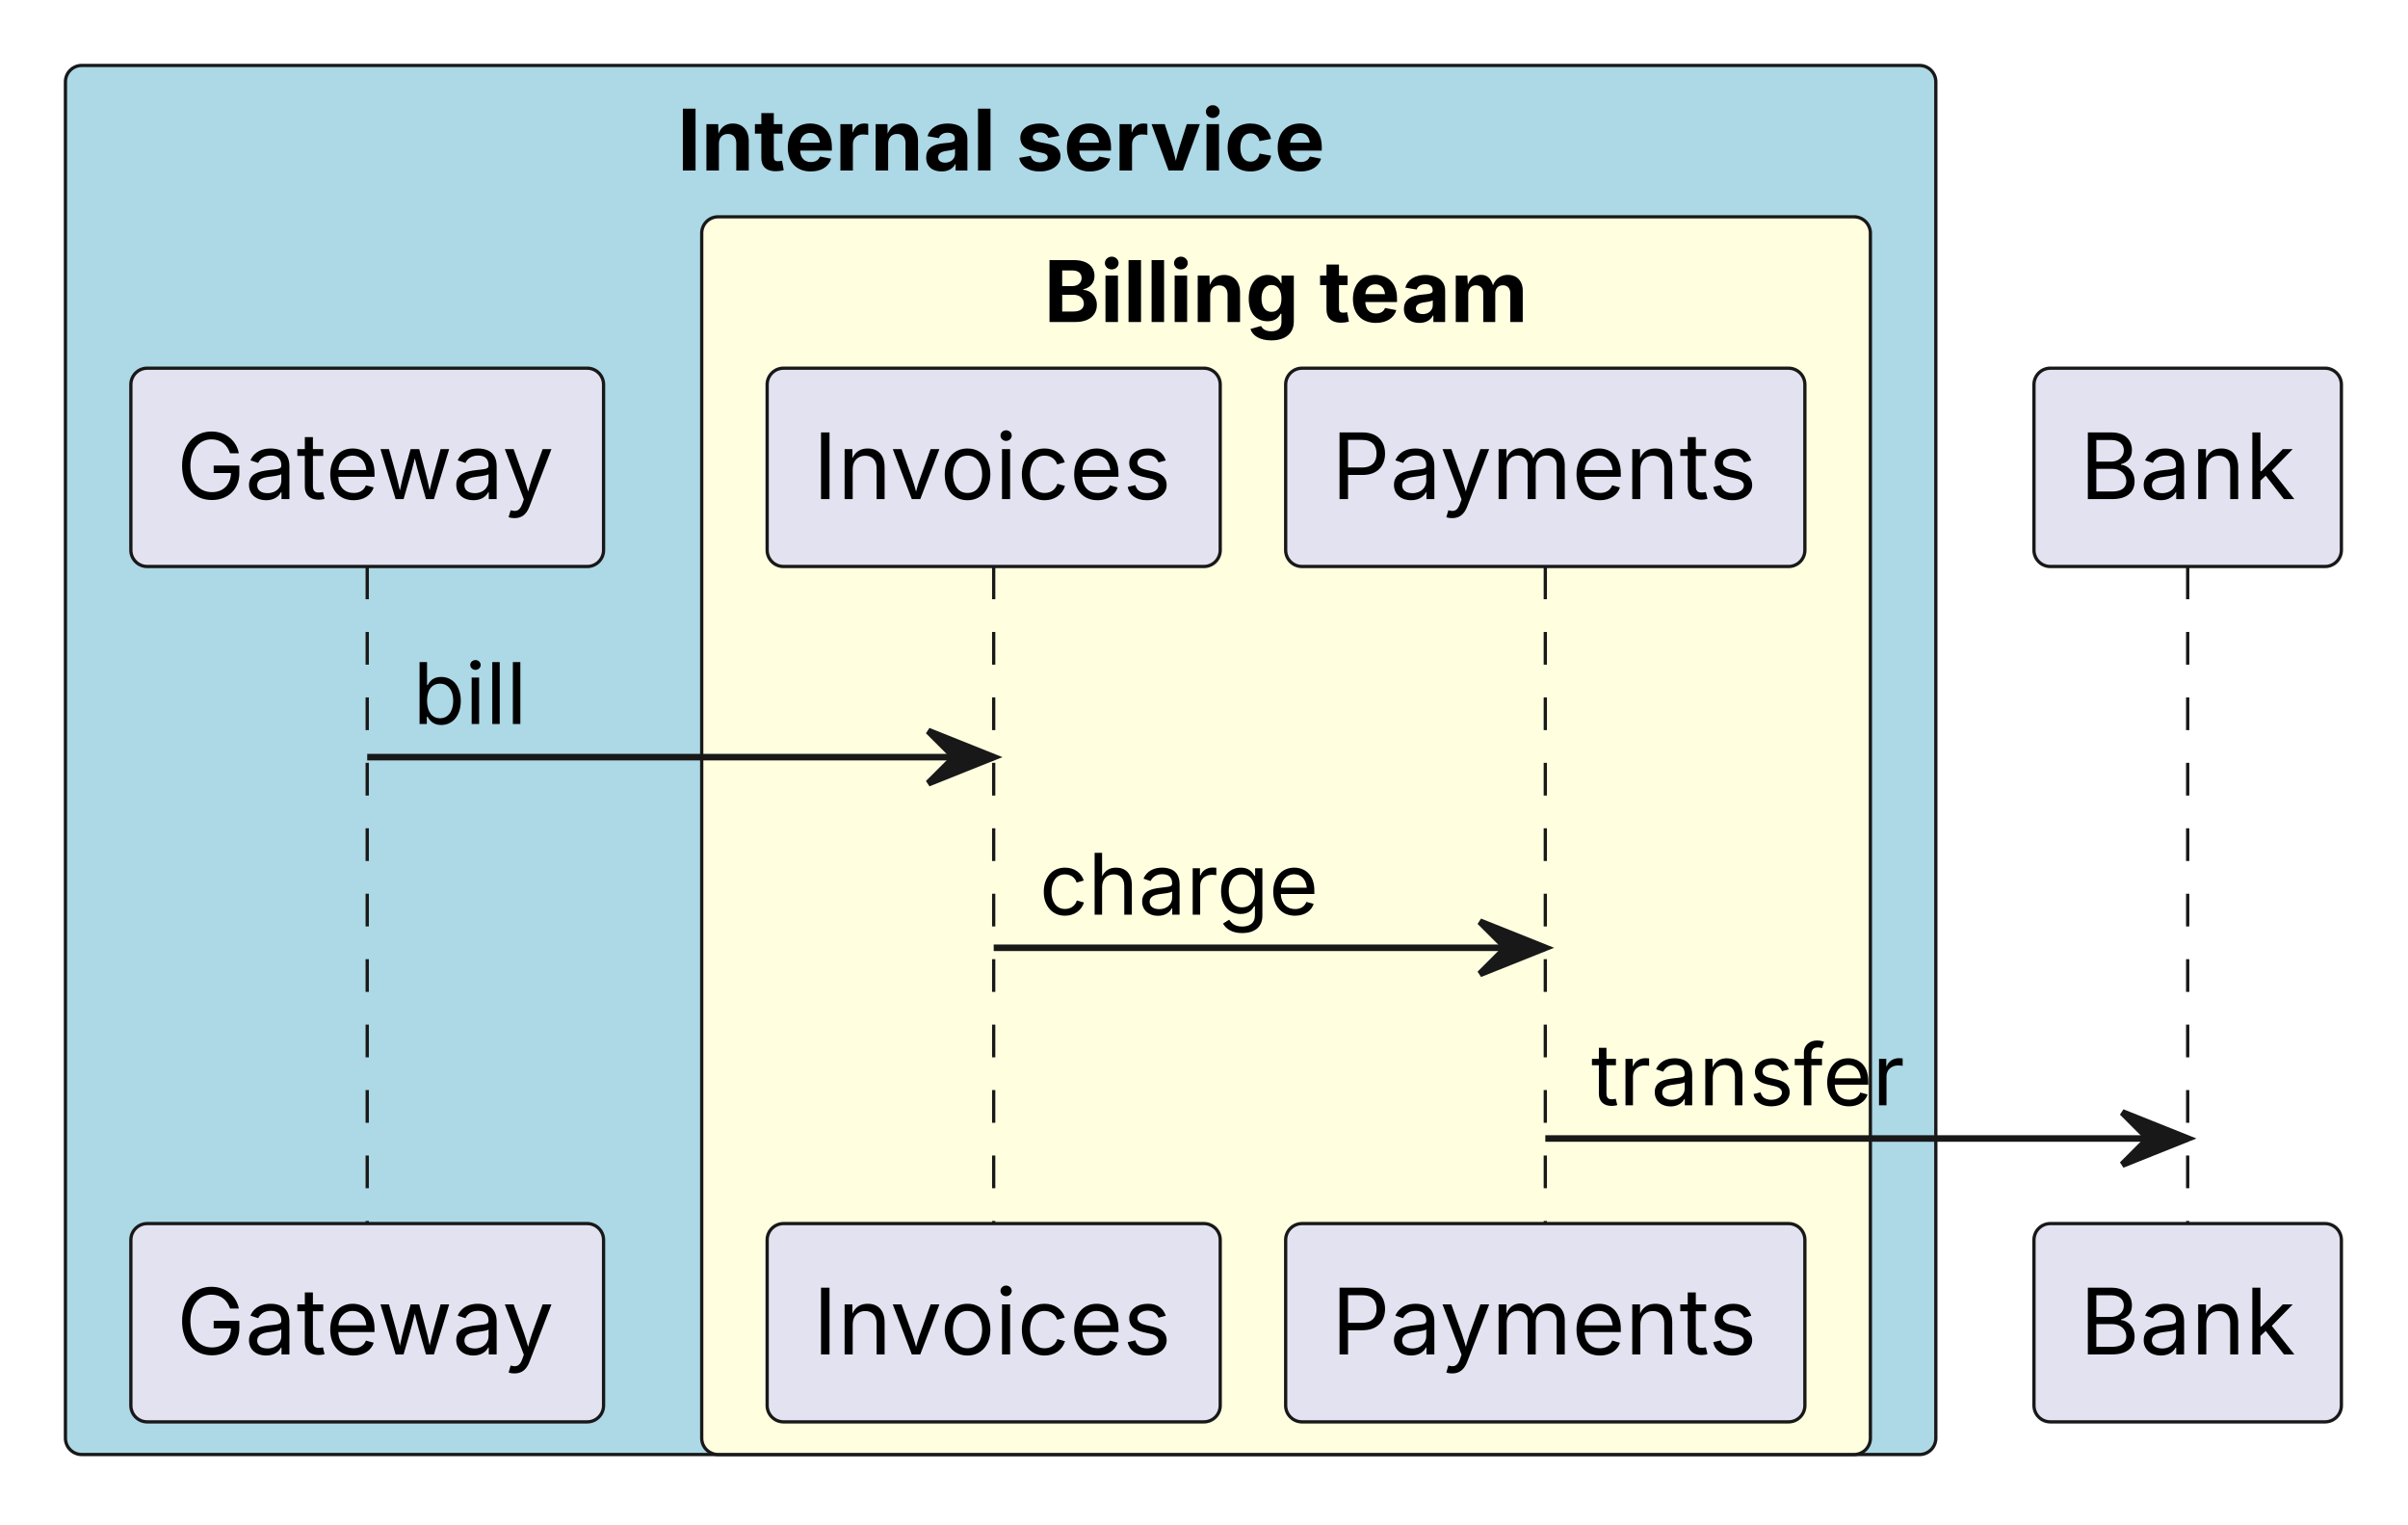
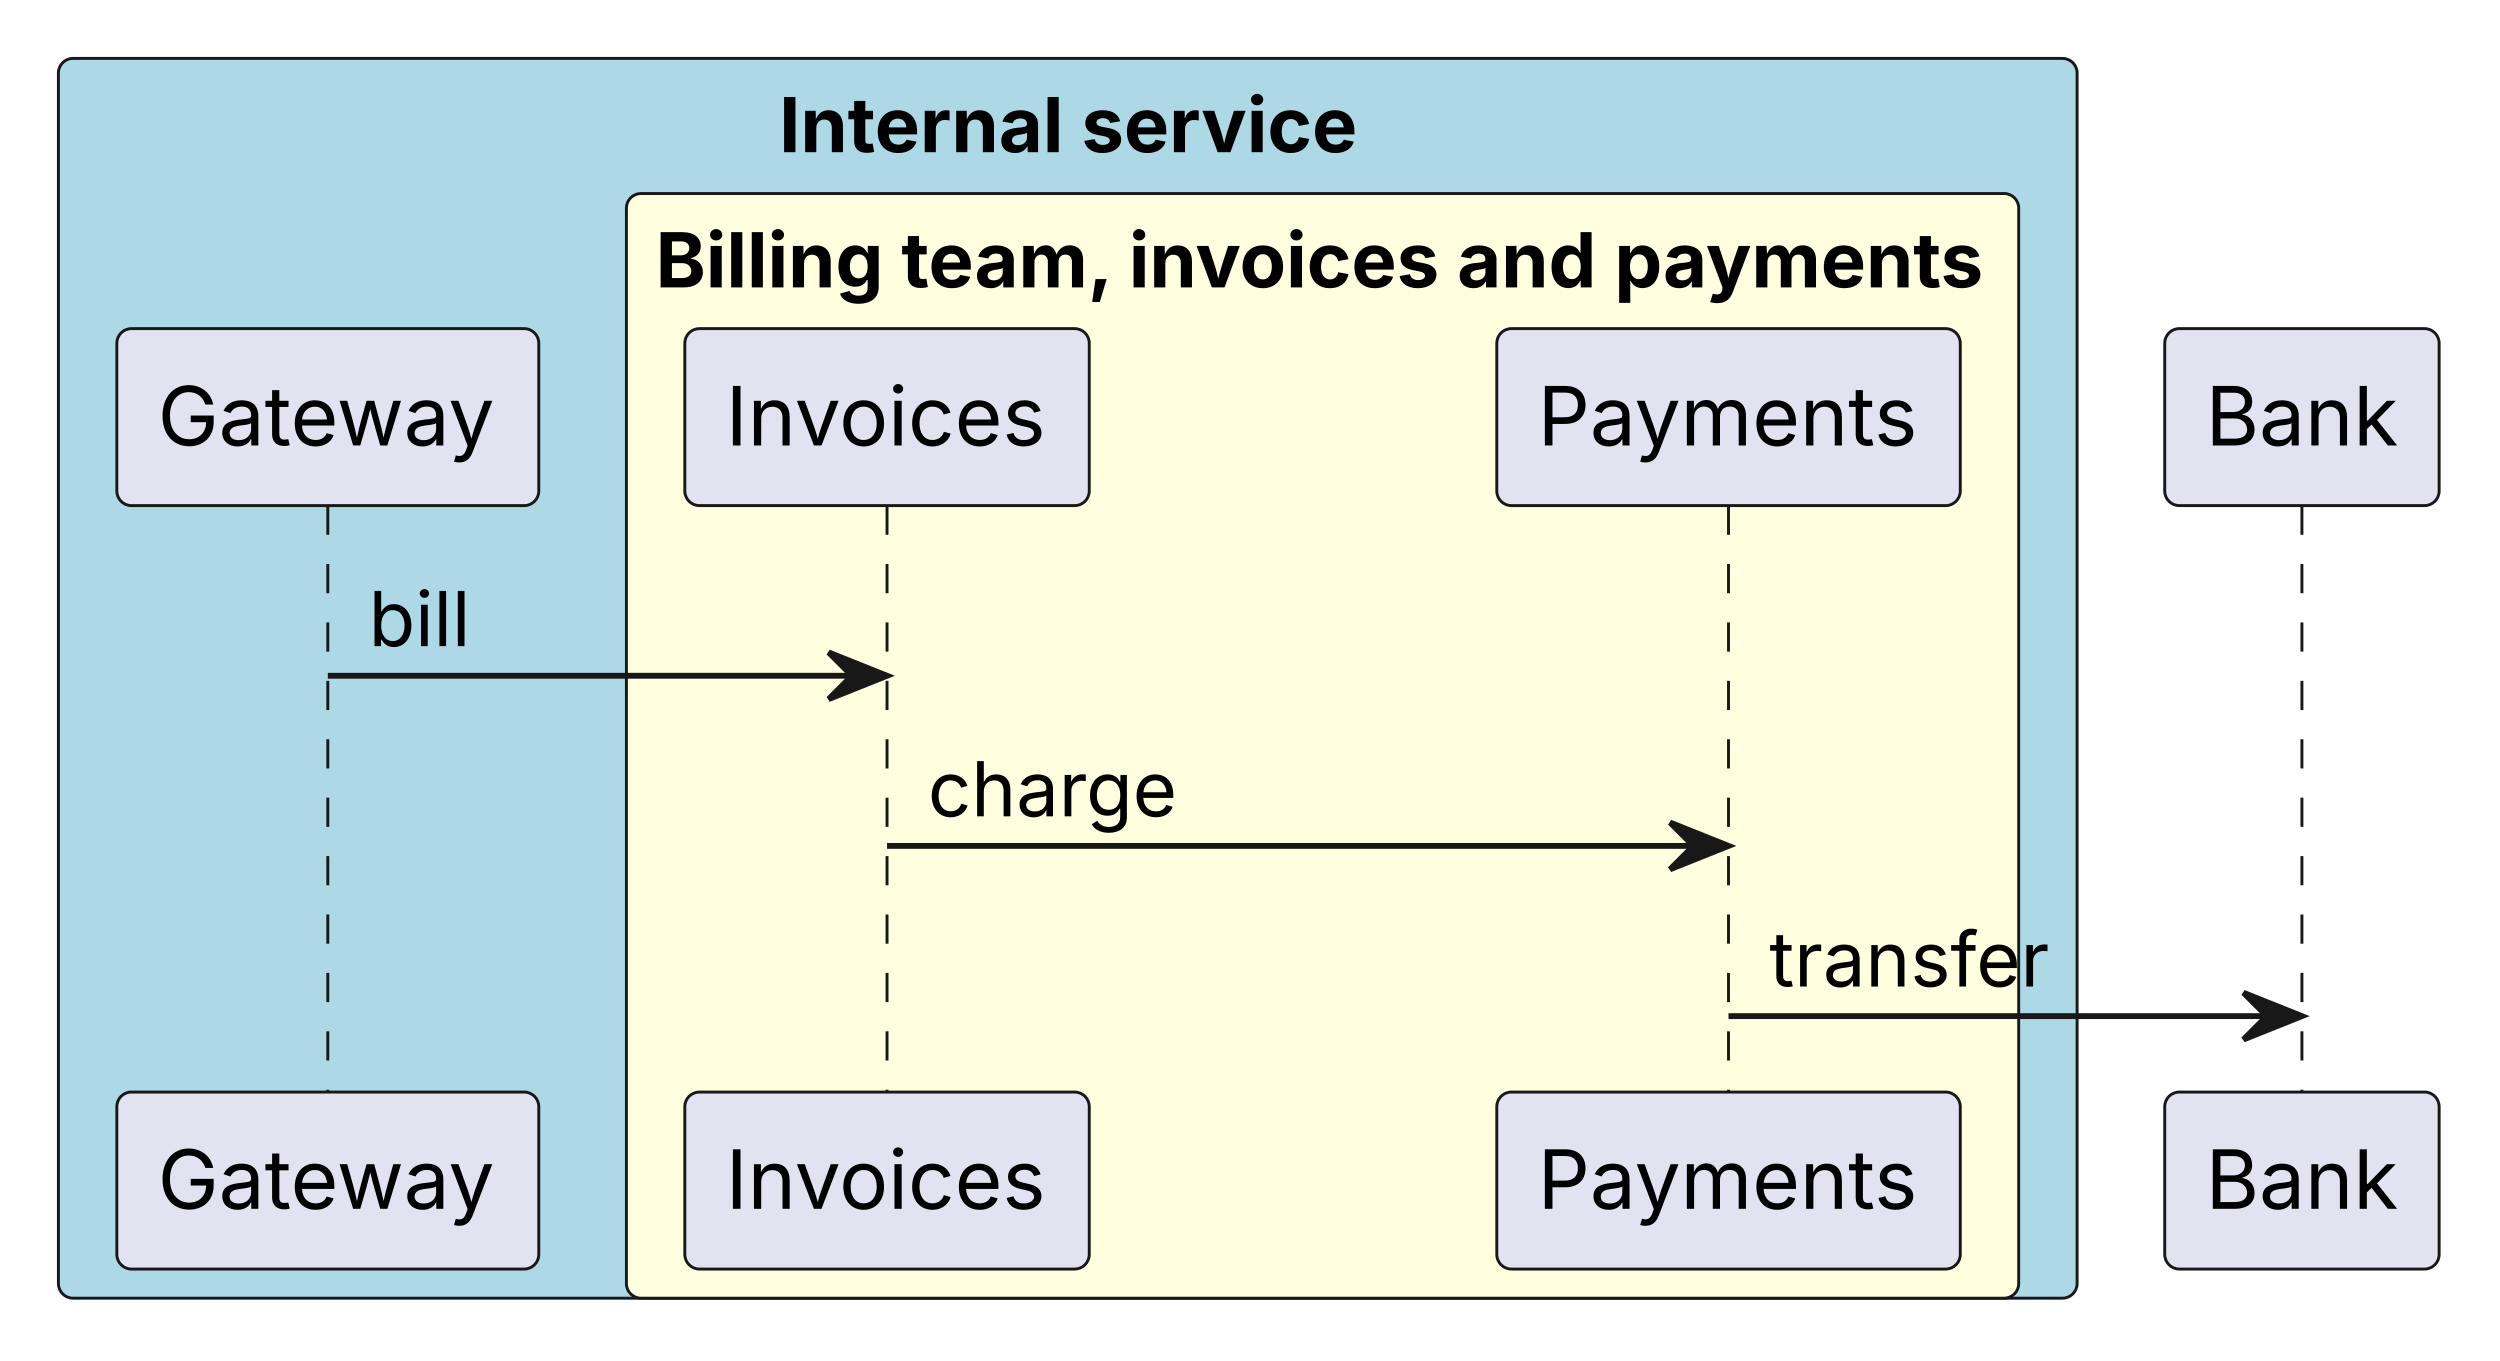
- <svg xmlns="http://www.w3.org/2000/svg" width="368" height="233" viewBox="0 0 368 233">
+ <svg xmlns="http://www.w3.org/2000/svg" width="428" height="233" viewBox="0 0 428 233">
  <g transform="translate(10,10)">
    <g>
-       <rect x="0" y="0" width="285.84" height="212.25" rx="2.5" ry="2.5" fill="#ADD8E6" stroke="#181818" stroke-width="0.5" />
+       <rect x="0" y="0" width="345.6" height="212.25" rx="2.5" ry="2.5" fill="#ADD8E6" stroke="#181818" stroke-width="0.5" />
      <text font-family="Inter, Arial, Liberation Sans, Arimo, Helvetica, Nimbus Sans, sans-serif" xml:space="preserve">
-         <tspan x="93.5" y="16.06" font-size="13" fill="#000000" font-weight="bold" textLength="98.84" lengthAdjust="spacing">Internal service</tspan>
+         <tspan x="123.38" y="16.06" font-size="13" fill="#000000" font-weight="bold" textLength="98.84" lengthAdjust="spacing">Internal service</tspan>
      </text>
-       <rect x="97.24" y="23.13" width="178.6" height="189.12" rx="2.5" ry="2.5" fill="#FFFFE0" stroke="#181818" stroke-width="0.5" />
+       <rect x="97.24" y="23.13" width="238.36" height="189.12" rx="2.5" ry="2.5" fill="#FFFFE0" stroke="#181818" stroke-width="0.5" />
      <text font-family="Inter, Arial, Liberation Sans, Arimo, Helvetica, Nimbus Sans, sans-serif" xml:space="preserve">
-         <tspan x="149.53" y="39.2" font-size="13" fill="#000000" font-weight="bold" textLength="74.02" lengthAdjust="spacing">Billing team</tspan>
+         <tspan x="102.24" y="39.2" font-size="13" fill="#000000" font-weight="bold" textLength="228.36" lengthAdjust="spacing">Billing team, invoices and payments</tspan>
      </text>
    </g>
    <g>
      <line x1="46.12" y1="76.56" x2="46.12" y2="176.96" fill="none" stroke="#181818" stroke-width="0.5" stroke-dasharray="5,5" />
      <line x1="141.86" y1="76.56" x2="141.86" y2="176.96" fill="none" stroke="#181818" stroke-width="0.5" stroke-dasharray="5,5" />
-       <line x1="226.16" y1="76.56" x2="226.16" y2="176.96" fill="none" stroke="#181818" stroke-width="0.5" stroke-dasharray="5,5" />
-       <line x1="324.33" y1="76.56" x2="324.33" y2="176.96" fill="none" stroke="#181818" stroke-width="0.5" stroke-dasharray="5,5" />
+       <line x1="285.92" y1="76.56" x2="285.92" y2="176.96" fill="none" stroke="#181818" stroke-width="0.5" stroke-dasharray="5,5" />
+       <line x1="384.09" y1="76.56" x2="384.09" y2="176.96" fill="none" stroke="#181818" stroke-width="0.5" stroke-dasharray="5,5" />
    </g>
    <g>
      <rect x="10" y="46.26" width="72.24" height="30.3" rx="2.5" ry="2.5" fill="#E2E2F0" stroke="#181818" stroke-width="0.5" />
      <text font-family="Inter, Arial, Liberation Sans, Arimo, Helvetica, Nimbus Sans, sans-serif" xml:space="preserve">
        <tspan x="17" y="66.26" font-size="14" fill="#000000" textLength="58.24" lengthAdjust="spacing">Gateway</tspan>
      </text>
      <rect x="107.24" y="46.26" width="69.24" height="30.3" rx="2.5" ry="2.5" fill="#E2E2F0" stroke="#181818" stroke-width="0.5" />
      <text font-family="Inter, Arial, Liberation Sans, Arimo, Helvetica, Nimbus Sans, sans-serif" xml:space="preserve">
        <tspan x="114.24" y="66.26" font-size="14" fill="#000000" textLength="55.24" lengthAdjust="spacing">Invoices</tspan>
      </text>
-       <rect x="186.48" y="46.26" width="79.35" height="30.3" rx="2.5" ry="2.5" fill="#E2E2F0" stroke="#181818" stroke-width="0.5" />
+       <rect x="246.25" y="46.26" width="79.35" height="30.3" rx="2.5" ry="2.5" fill="#E2E2F0" stroke="#181818" stroke-width="0.5" />
      <text font-family="Inter, Arial, Liberation Sans, Arimo, Helvetica, Nimbus Sans, sans-serif" xml:space="preserve">
-         <tspan x="193.48" y="66.26" font-size="14" fill="#000000" textLength="65.35" lengthAdjust="spacing">Payments</tspan>
+         <tspan x="253.25" y="66.26" font-size="14" fill="#000000" textLength="65.35" lengthAdjust="spacing">Payments</tspan>
      </text>
-       <rect x="300.84" y="46.26" width="46.98" height="30.3" rx="2.5" ry="2.5" fill="#E2E2F0" stroke="#181818" stroke-width="0.5" />
+       <rect x="360.6" y="46.26" width="46.98" height="30.3" rx="2.5" ry="2.5" fill="#E2E2F0" stroke="#181818" stroke-width="0.5" />
      <text font-family="Inter, Arial, Liberation Sans, Arimo, Helvetica, Nimbus Sans, sans-serif" xml:space="preserve">
-         <tspan x="307.84" y="66.26" font-size="14" fill="#000000" textLength="32.98" lengthAdjust="spacing">Bank</tspan>
+         <tspan x="367.6" y="66.26" font-size="14" fill="#000000" textLength="32.98" lengthAdjust="spacing">Bank</tspan>
      </text>
      <line x1="46.12" y1="105.69" x2="141.86" y2="105.69" fill="none" stroke="#181818" stroke-width="1" />
      <polygon points="131.86,101.69 141.86,105.69 131.86,109.69 135.86,105.69" fill="#181818" stroke="#181818" stroke-width="1" />
      <text font-family="Inter, Arial, Liberation Sans, Arimo, Helvetica, Nimbus Sans, sans-serif" xml:space="preserve">
        <tspan x="53.12" y="100.62" font-size="13" fill="#000000" textLength="17.39" lengthAdjust="spacing">bill</tspan>
      </text>
-       <line x1="141.86" y1="134.82" x2="226.16" y2="134.82" fill="none" stroke="#181818" stroke-width="1" />
-       <polygon points="216.16,130.82 226.16,134.82 216.16,138.82 220.16,134.82" fill="#181818" stroke="#181818" stroke-width="1" />
+       <line x1="141.86" y1="134.82" x2="285.92" y2="134.82" fill="none" stroke="#181818" stroke-width="1" />
+       <polygon points="275.92,130.82 285.92,134.82 275.92,138.82 279.92,134.82" fill="#181818" stroke="#181818" stroke-width="1" />
      <text font-family="Inter, Arial, Liberation Sans, Arimo, Helvetica, Nimbus Sans, sans-serif" xml:space="preserve">
        <tspan x="148.86" y="129.76" font-size="13" fill="#000000" textLength="42.85" lengthAdjust="spacing">charge</tspan>
      </text>
-       <line x1="226.16" y1="163.96" x2="324.33" y2="163.96" fill="none" stroke="#181818" stroke-width="1" />
-       <polygon points="314.33,159.96 324.33,163.96 314.33,167.96 318.33,163.96" fill="#181818" stroke="#181818" stroke-width="1" />
+       <line x1="285.92" y1="163.96" x2="384.09" y2="163.96" fill="none" stroke="#181818" stroke-width="1" />
+       <polygon points="374.09,159.96 384.09,163.96 374.09,167.96 378.09,163.96" fill="#181818" stroke="#181818" stroke-width="1" />
      <text font-family="Inter, Arial, Liberation Sans, Arimo, Helvetica, Nimbus Sans, sans-serif" xml:space="preserve">
-         <tspan x="233.16" y="158.89" font-size="13" fill="#000000" textLength="48.27" lengthAdjust="spacing">transfer</tspan>
+         <tspan x="292.92" y="158.89" font-size="13" fill="#000000" textLength="48.27" lengthAdjust="spacing">transfer</tspan>
      </text>
      <rect x="10" y="176.96" width="72.24" height="30.3" rx="2.5" ry="2.5" fill="#E2E2F0" stroke="#181818" stroke-width="0.5" />
      <text font-family="Inter, Arial, Liberation Sans, Arimo, Helvetica, Nimbus Sans, sans-serif" xml:space="preserve">
        <tspan x="17" y="196.95" font-size="14" fill="#000000" textLength="58.24" lengthAdjust="spacing">Gateway</tspan>
      </text>
      <rect x="107.24" y="176.96" width="69.24" height="30.3" rx="2.5" ry="2.5" fill="#E2E2F0" stroke="#181818" stroke-width="0.5" />
      <text font-family="Inter, Arial, Liberation Sans, Arimo, Helvetica, Nimbus Sans, sans-serif" xml:space="preserve">
        <tspan x="114.24" y="196.95" font-size="14" fill="#000000" textLength="55.24" lengthAdjust="spacing">Invoices</tspan>
      </text>
-       <rect x="186.48" y="176.96" width="79.35" height="30.3" rx="2.5" ry="2.5" fill="#E2E2F0" stroke="#181818" stroke-width="0.5" />
+       <rect x="246.25" y="176.96" width="79.35" height="30.3" rx="2.5" ry="2.5" fill="#E2E2F0" stroke="#181818" stroke-width="0.5" />
      <text font-family="Inter, Arial, Liberation Sans, Arimo, Helvetica, Nimbus Sans, sans-serif" xml:space="preserve">
-         <tspan x="193.48" y="196.95" font-size="14" fill="#000000" textLength="65.35" lengthAdjust="spacing">Payments</tspan>
+         <tspan x="253.25" y="196.95" font-size="14" fill="#000000" textLength="65.35" lengthAdjust="spacing">Payments</tspan>
      </text>
-       <rect x="300.84" y="176.96" width="46.98" height="30.3" rx="2.5" ry="2.5" fill="#E2E2F0" stroke="#181818" stroke-width="0.5" />
+       <rect x="360.6" y="176.96" width="46.98" height="30.3" rx="2.5" ry="2.5" fill="#E2E2F0" stroke="#181818" stroke-width="0.5" />
      <text font-family="Inter, Arial, Liberation Sans, Arimo, Helvetica, Nimbus Sans, sans-serif" xml:space="preserve">
-         <tspan x="307.84" y="196.95" font-size="14" fill="#000000" textLength="32.98" lengthAdjust="spacing">Bank</tspan>
+         <tspan x="367.6" y="196.95" font-size="14" fill="#000000" textLength="32.98" lengthAdjust="spacing">Bank</tspan>
      </text>
    </g>
  </g>
</svg>
